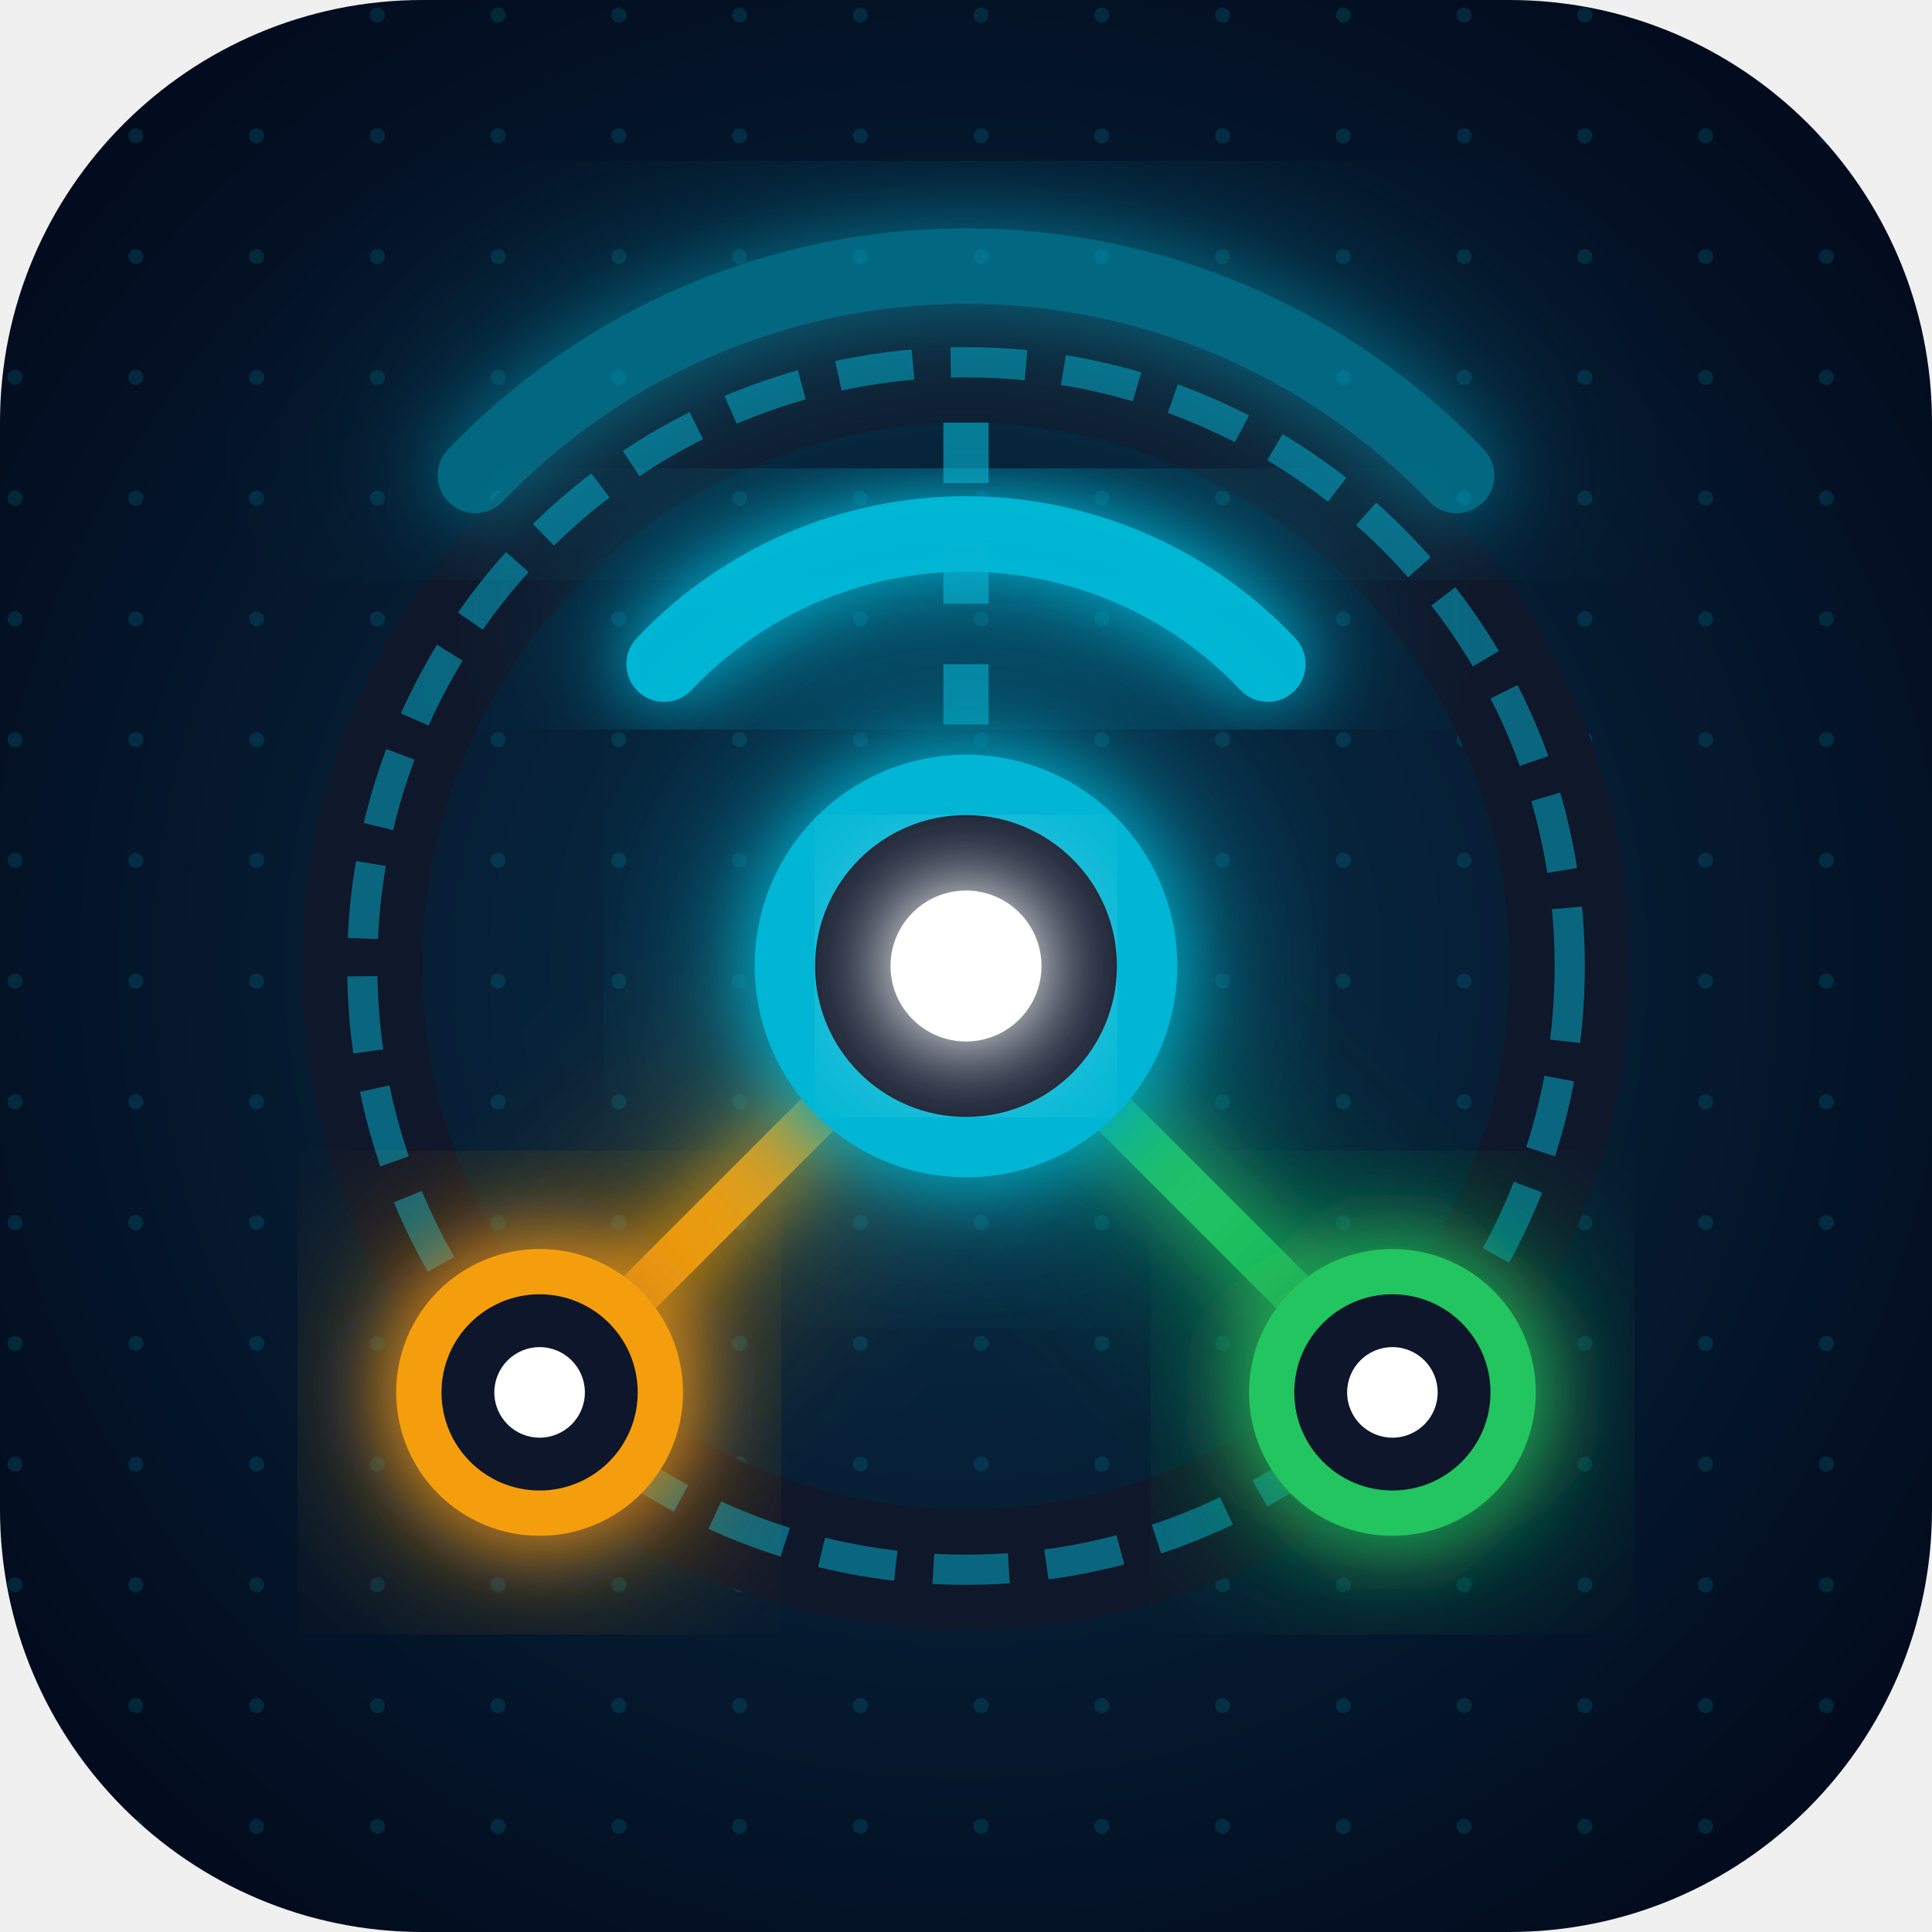
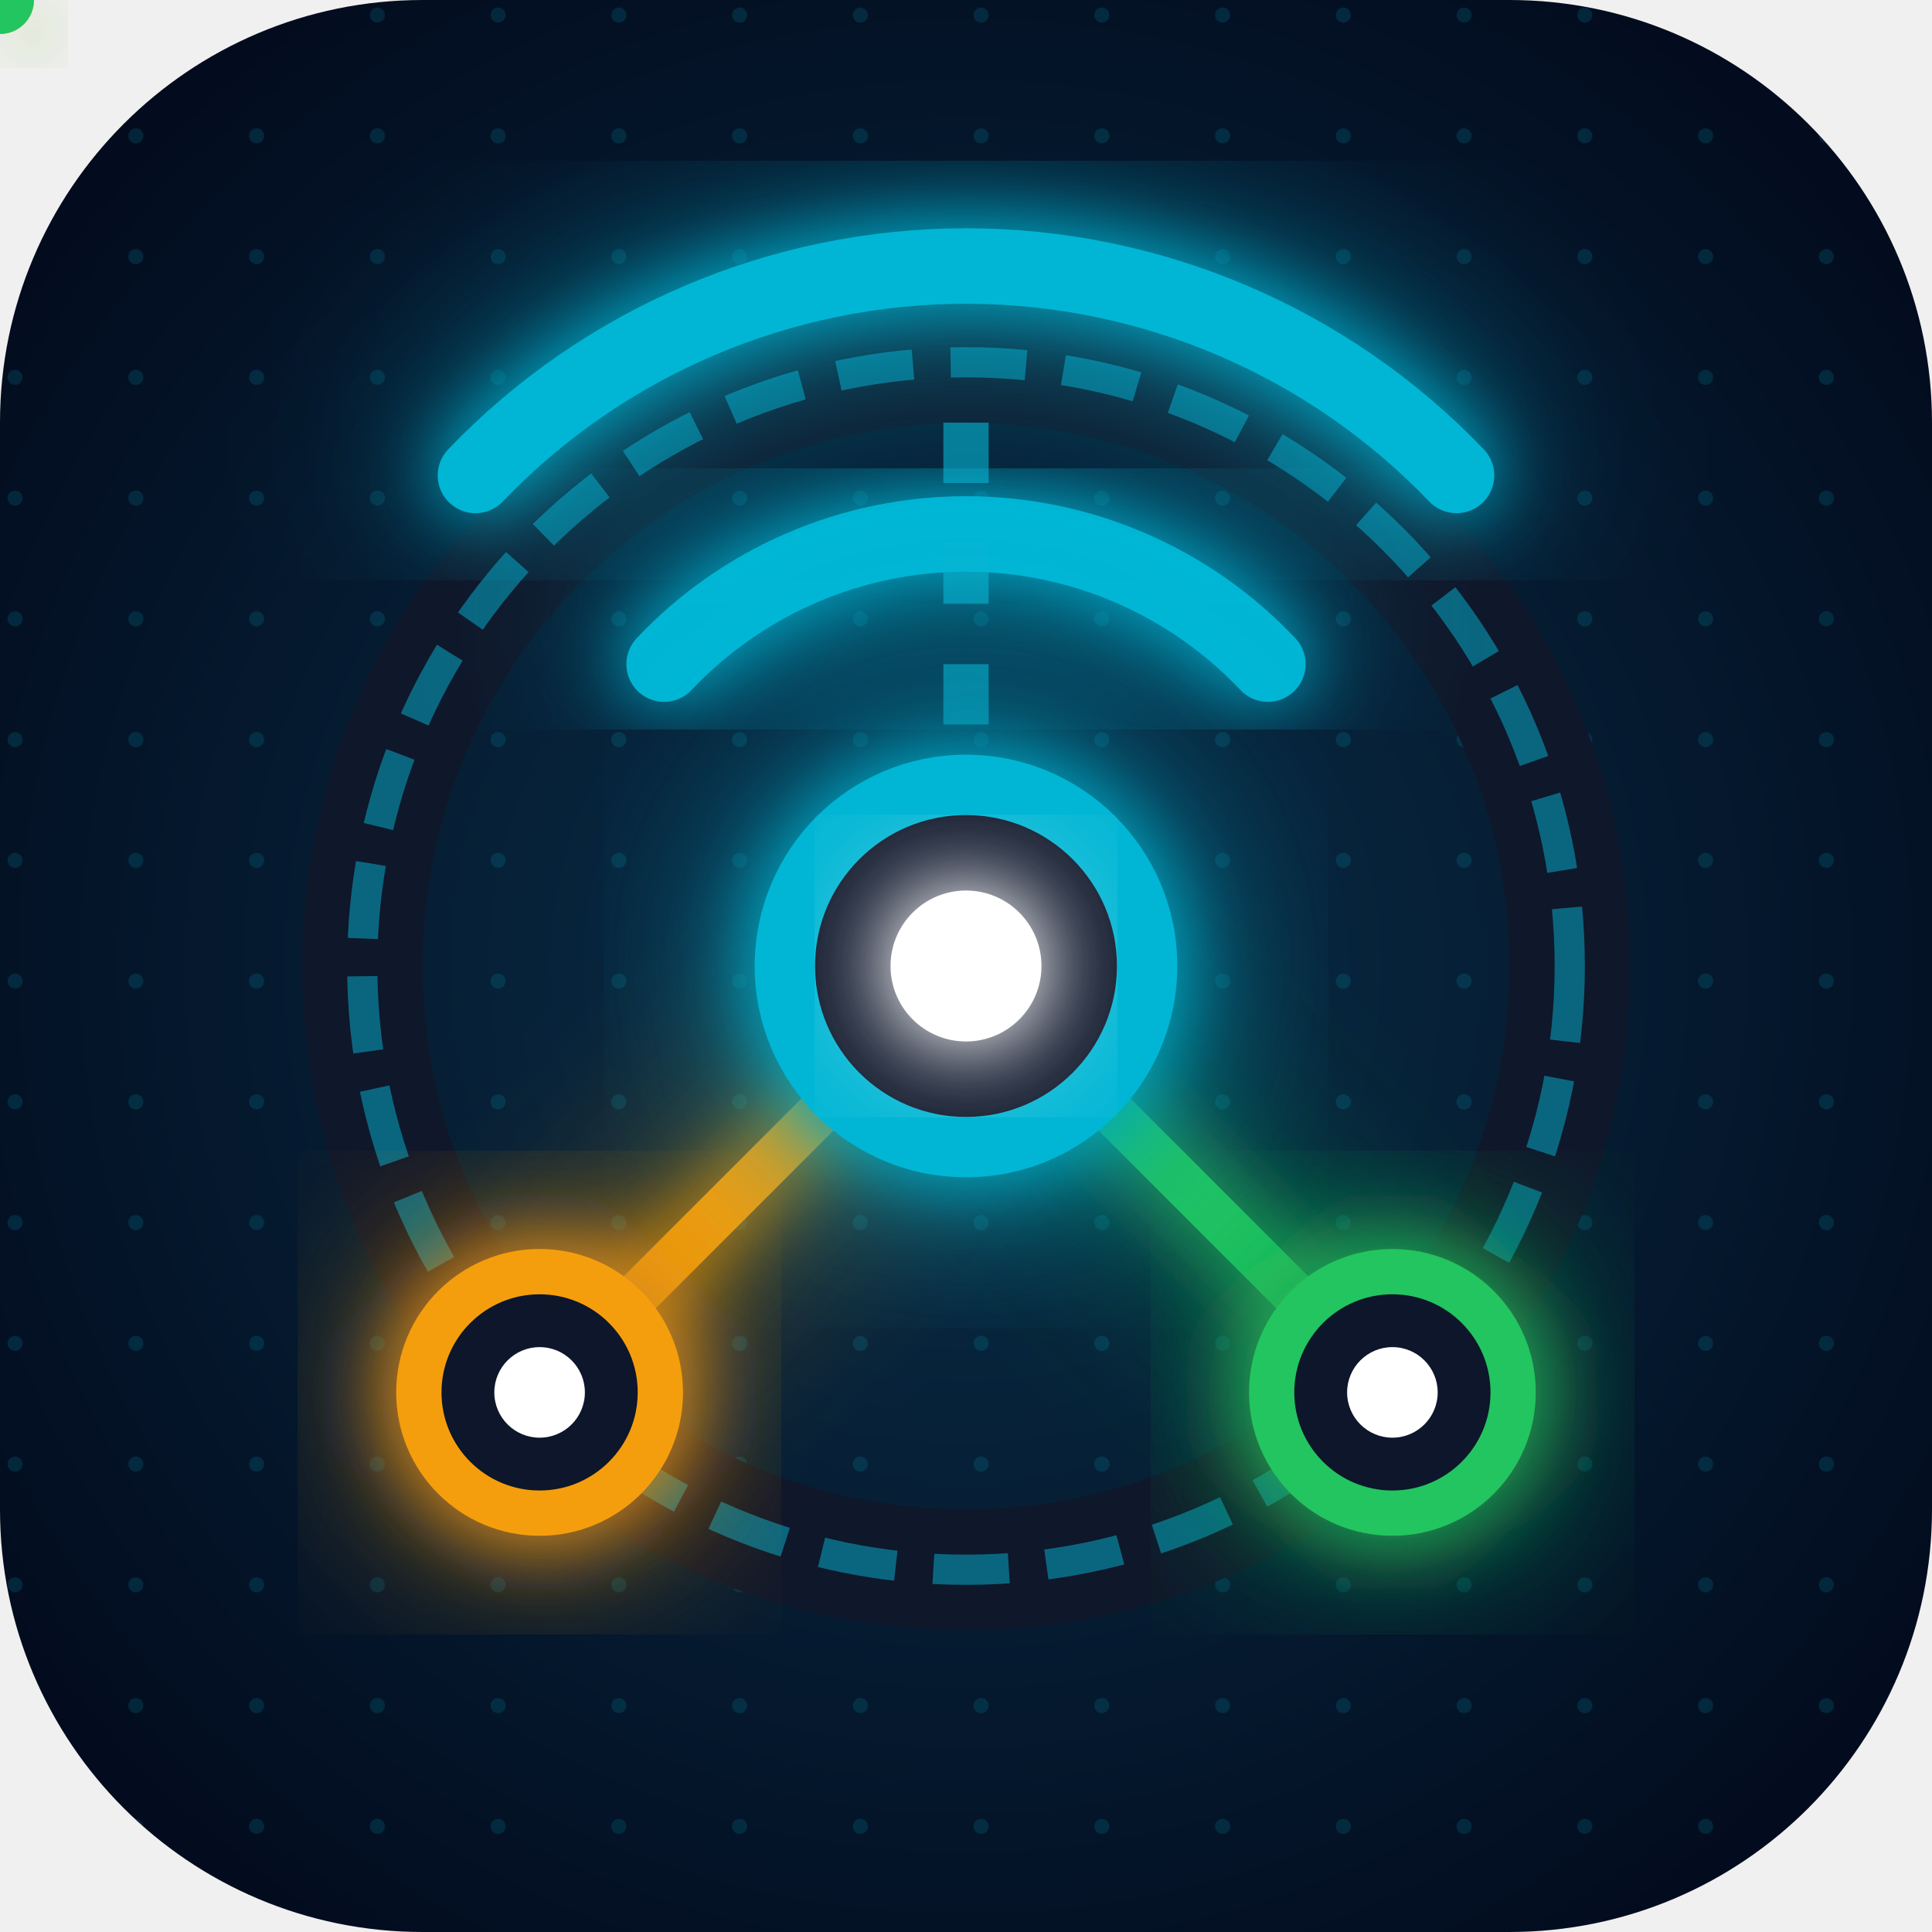
<svg xmlns="http://www.w3.org/2000/svg" viewBox="0 0 512 512" width="100%" height="100%">
  <defs>
    <radialGradient id="bg" cx="50%" cy="50%" r="70%">
      <stop offset="0%" stop-color="#082f49" />
      <stop offset="100%" stop-color="#020617" />
    </radialGradient>
    <filter id="neon" x="-50%" y="-50%" width="200%" height="200%">
      <feGaussianBlur stdDeviation="10" result="blur1" />
      <feGaussianBlur stdDeviation="24" result="blur2" />
      <feMerge>
        <feMergeNode in="blur2" />
        <feMergeNode in="blur1" />
        <feMergeNode in="SourceGraphic" />
      </feMerge>
    </filter>
    <pattern id="dotGrid" width="32" height="32" patternUnits="userSpaceOnUse">
      <circle cx="4" cy="4" r="2" fill="#06b6d4" fill-opacity="0.15" />
    </pattern>
  </defs>
  <rect width="512" height="512" rx="112" fill="url(#bg)" />
  <rect width="512" height="512" rx="112" fill="url(#dotGrid)" />
  <circle cx="256" cy="256" r="160" fill="none" stroke="#0f172a" stroke-width="32" />
-   <circle cx="256" cy="256" r="160" fill="none" stroke="#06b6d4" stroke-width="8" opacity="0.5" stroke-dasharray="20 10" />
-   <path d="M 176 176 A 110 110 0 0 1 336 176" fill="none" stroke="#06b6d4" stroke-width="20" stroke-linecap="round" filter="url(#neon)" />
-   <path d="M 126 126 A 180 180 0 0 1 386 126" fill="none" stroke="#06b6d4" stroke-width="20" stroke-linecap="round" opacity="0.5" filter="url(#neon)" />
+   <circle cx="256" cy="256" r="160" fill="none" stroke="#06b6d4" stroke-width="8" opacity="0.5" stroke-dasharray="20 10">
+     <animateTransform attributeName="transform" type="rotate" from="0 256 256" to="360 256 256" dur="24s" repeatCount="indefinite" />
+   </circle>
+   <g fill="none" stroke="#06b6d4" stroke-width="5">
+     <circle cx="256" cy="256" r="48" opacity="0">
+       <animate attributeName="r" values="48;164" dur="2.8s" repeatCount="indefinite" calcMode="spline" keyTimes="0;1" keySplines="0.2 0.6 0.3 1" />
+       <animate attributeName="opacity" values="0.55;0" dur="2.8s" repeatCount="indefinite" />
+     </circle>
+     <circle cx="256" cy="256" r="48" opacity="0">
+       <animate attributeName="r" values="48;164" dur="2.8s" begin="1.4s" repeatCount="indefinite" calcMode="spline" keyTimes="0;1" keySplines="0.2 0.6 0.3 1" />
+       <animate attributeName="opacity" values="0.55;0" dur="2.8s" begin="1.4s" repeatCount="indefinite" />
+     </circle>
+   </g>
+   <path d="M 176 176 A 110 110 0 0 1 336 176" fill="none" stroke="#06b6d4" stroke-width="20" stroke-linecap="round" filter="url(#neon)">
+     <animate attributeName="opacity" values="0.15;1;0.15" keyTimes="0;0.35;1" dur="2.4s" repeatCount="indefinite" />
+   </path>
+   <path d="M 126 126 A 180 180 0 0 1 386 126" fill="none" stroke="#06b6d4" stroke-width="20" stroke-linecap="round" filter="url(#neon)">
+     <animate attributeName="opacity" values="0.1;0.7;0.1" keyTimes="0;0.35;1" dur="2.4s" begin="0.45s" repeatCount="indefinite" />
+   </path>
  <path d="M 256 256 L 143 369" fill="none" stroke="#f59e0b" stroke-width="12" stroke-linecap="round" stroke-linejoin="round" filter="url(#neon)" />
  <path d="M 256 256 L 369 369" fill="none" stroke="#22c55e" stroke-width="12" stroke-linecap="round" stroke-linejoin="round" filter="url(#neon)" />
-   <path d="M 256 256 L 256 96" fill="none" stroke="#06b6d4" stroke-width="12" stroke-dasharray="16 16" opacity="0.6" />
-   <circle cx="256" cy="256" r="48" fill="#0f172a" stroke="#06b6d4" stroke-width="16" filter="url(#neon)" />
-   <circle cx="256" cy="256" r="20" fill="#ffffff" filter="url(#neon)" />
-   <circle cx="143" cy="369" r="32" fill="#0f172a" stroke="#f59e0b" stroke-width="12" filter="url(#neon)" />
+   <path d="M 256 256 L 256 96" fill="none" stroke="#06b6d4" stroke-width="12" stroke-dasharray="16 16" opacity="0.6">
+     <animate attributeName="stroke-dashoffset" values="64;0" dur="1.2s" repeatCount="indefinite" />
+   </path>
+   <circle r="9" fill="#f59e0b" filter="url(#neon)">
+     <animate attributeName="opacity" values="0;1;1;0" keyTimes="0;0.12;0.82;1" dur="2.2s" repeatCount="indefinite" />
+     <animateMotion path="M 256 256 L 143 369" dur="2.2s" repeatCount="indefinite" calcMode="spline" keyTimes="0;1" keySplines="0.5 0 0.5 1" />
+   </circle>
+   <circle r="9" fill="#22c55e" filter="url(#neon)">
+     <animate attributeName="opacity" values="0;1;1;0" keyTimes="0;0.12;0.82;1" dur="2.6s" begin="0.5s" repeatCount="indefinite" />
+     <animateMotion path="M 256 256 L 369 369" dur="2.6s" begin="0.5s" repeatCount="indefinite" calcMode="spline" keyTimes="0;1" keySplines="0.5 0 0.5 1" />
+   </circle>
+   <circle cx="256" cy="256" r="48" fill="#0f172a" stroke="#06b6d4" stroke-width="16" filter="url(#neon)">
+     <animate attributeName="stroke-width" values="14;19;14" dur="1.8s" repeatCount="indefinite" />
+   </circle>
+   <circle cx="256" cy="256" r="20" fill="#ffffff" filter="url(#neon)">
+     <animate attributeName="r" values="18;25;18" dur="1.8s" repeatCount="indefinite" calcMode="spline" keyTimes="0;0.5;1" keySplines="0.4 0 0.6 1;0.4 0 0.6 1" />
+   </circle>
+   <circle cx="143" cy="369" r="32" fill="#0f172a" stroke="#f59e0b" stroke-width="12" filter="url(#neon)">
+     <animate attributeName="stroke-width" values="11;15;11" dur="2.2s" repeatCount="indefinite" />
+   </circle>
  <circle cx="143" cy="369" r="12" fill="#ffffff" />
-   <circle cx="369" cy="369" r="32" fill="#0f172a" stroke="#22c55e" stroke-width="12" filter="url(#neon)" />
+   <circle cx="369" cy="369" r="32" fill="#0f172a" stroke="#22c55e" stroke-width="12" filter="url(#neon)">
+     <animate attributeName="stroke-width" values="11;15;11" dur="2.6s" begin="0.5s" repeatCount="indefinite" />
+   </circle>
  <circle cx="369" cy="369" r="12" fill="#ffffff" />
</svg>
